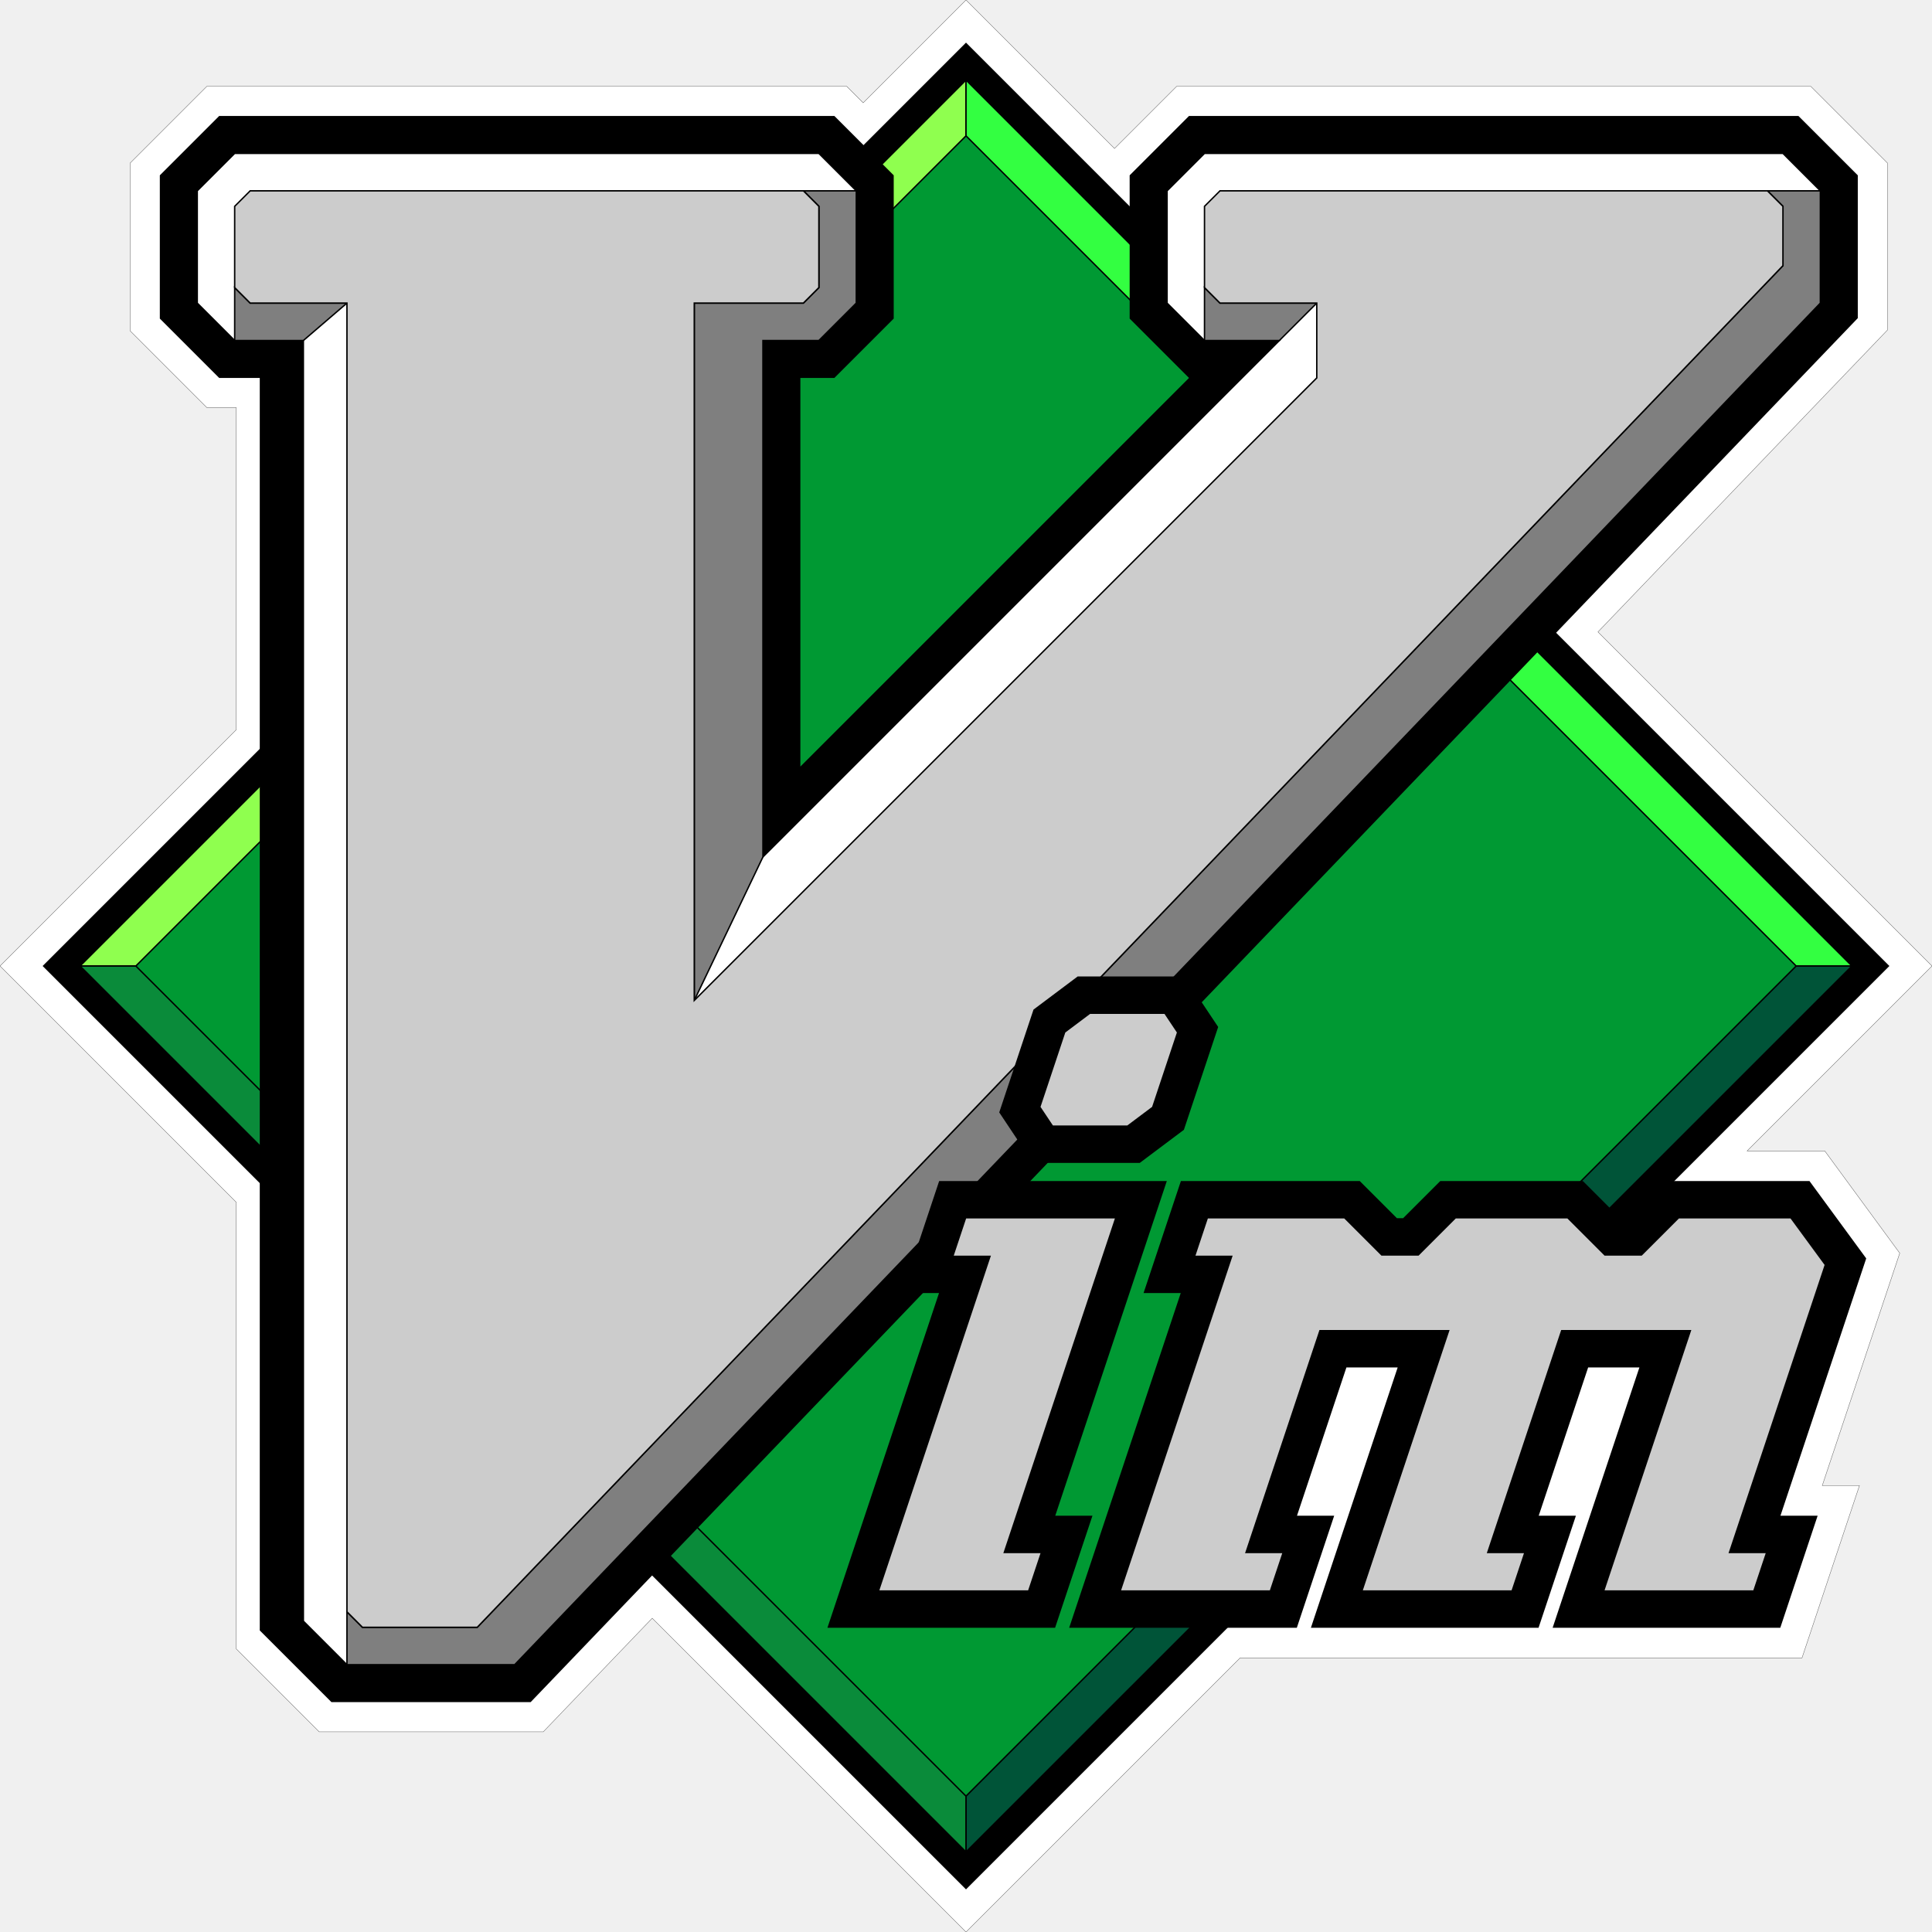
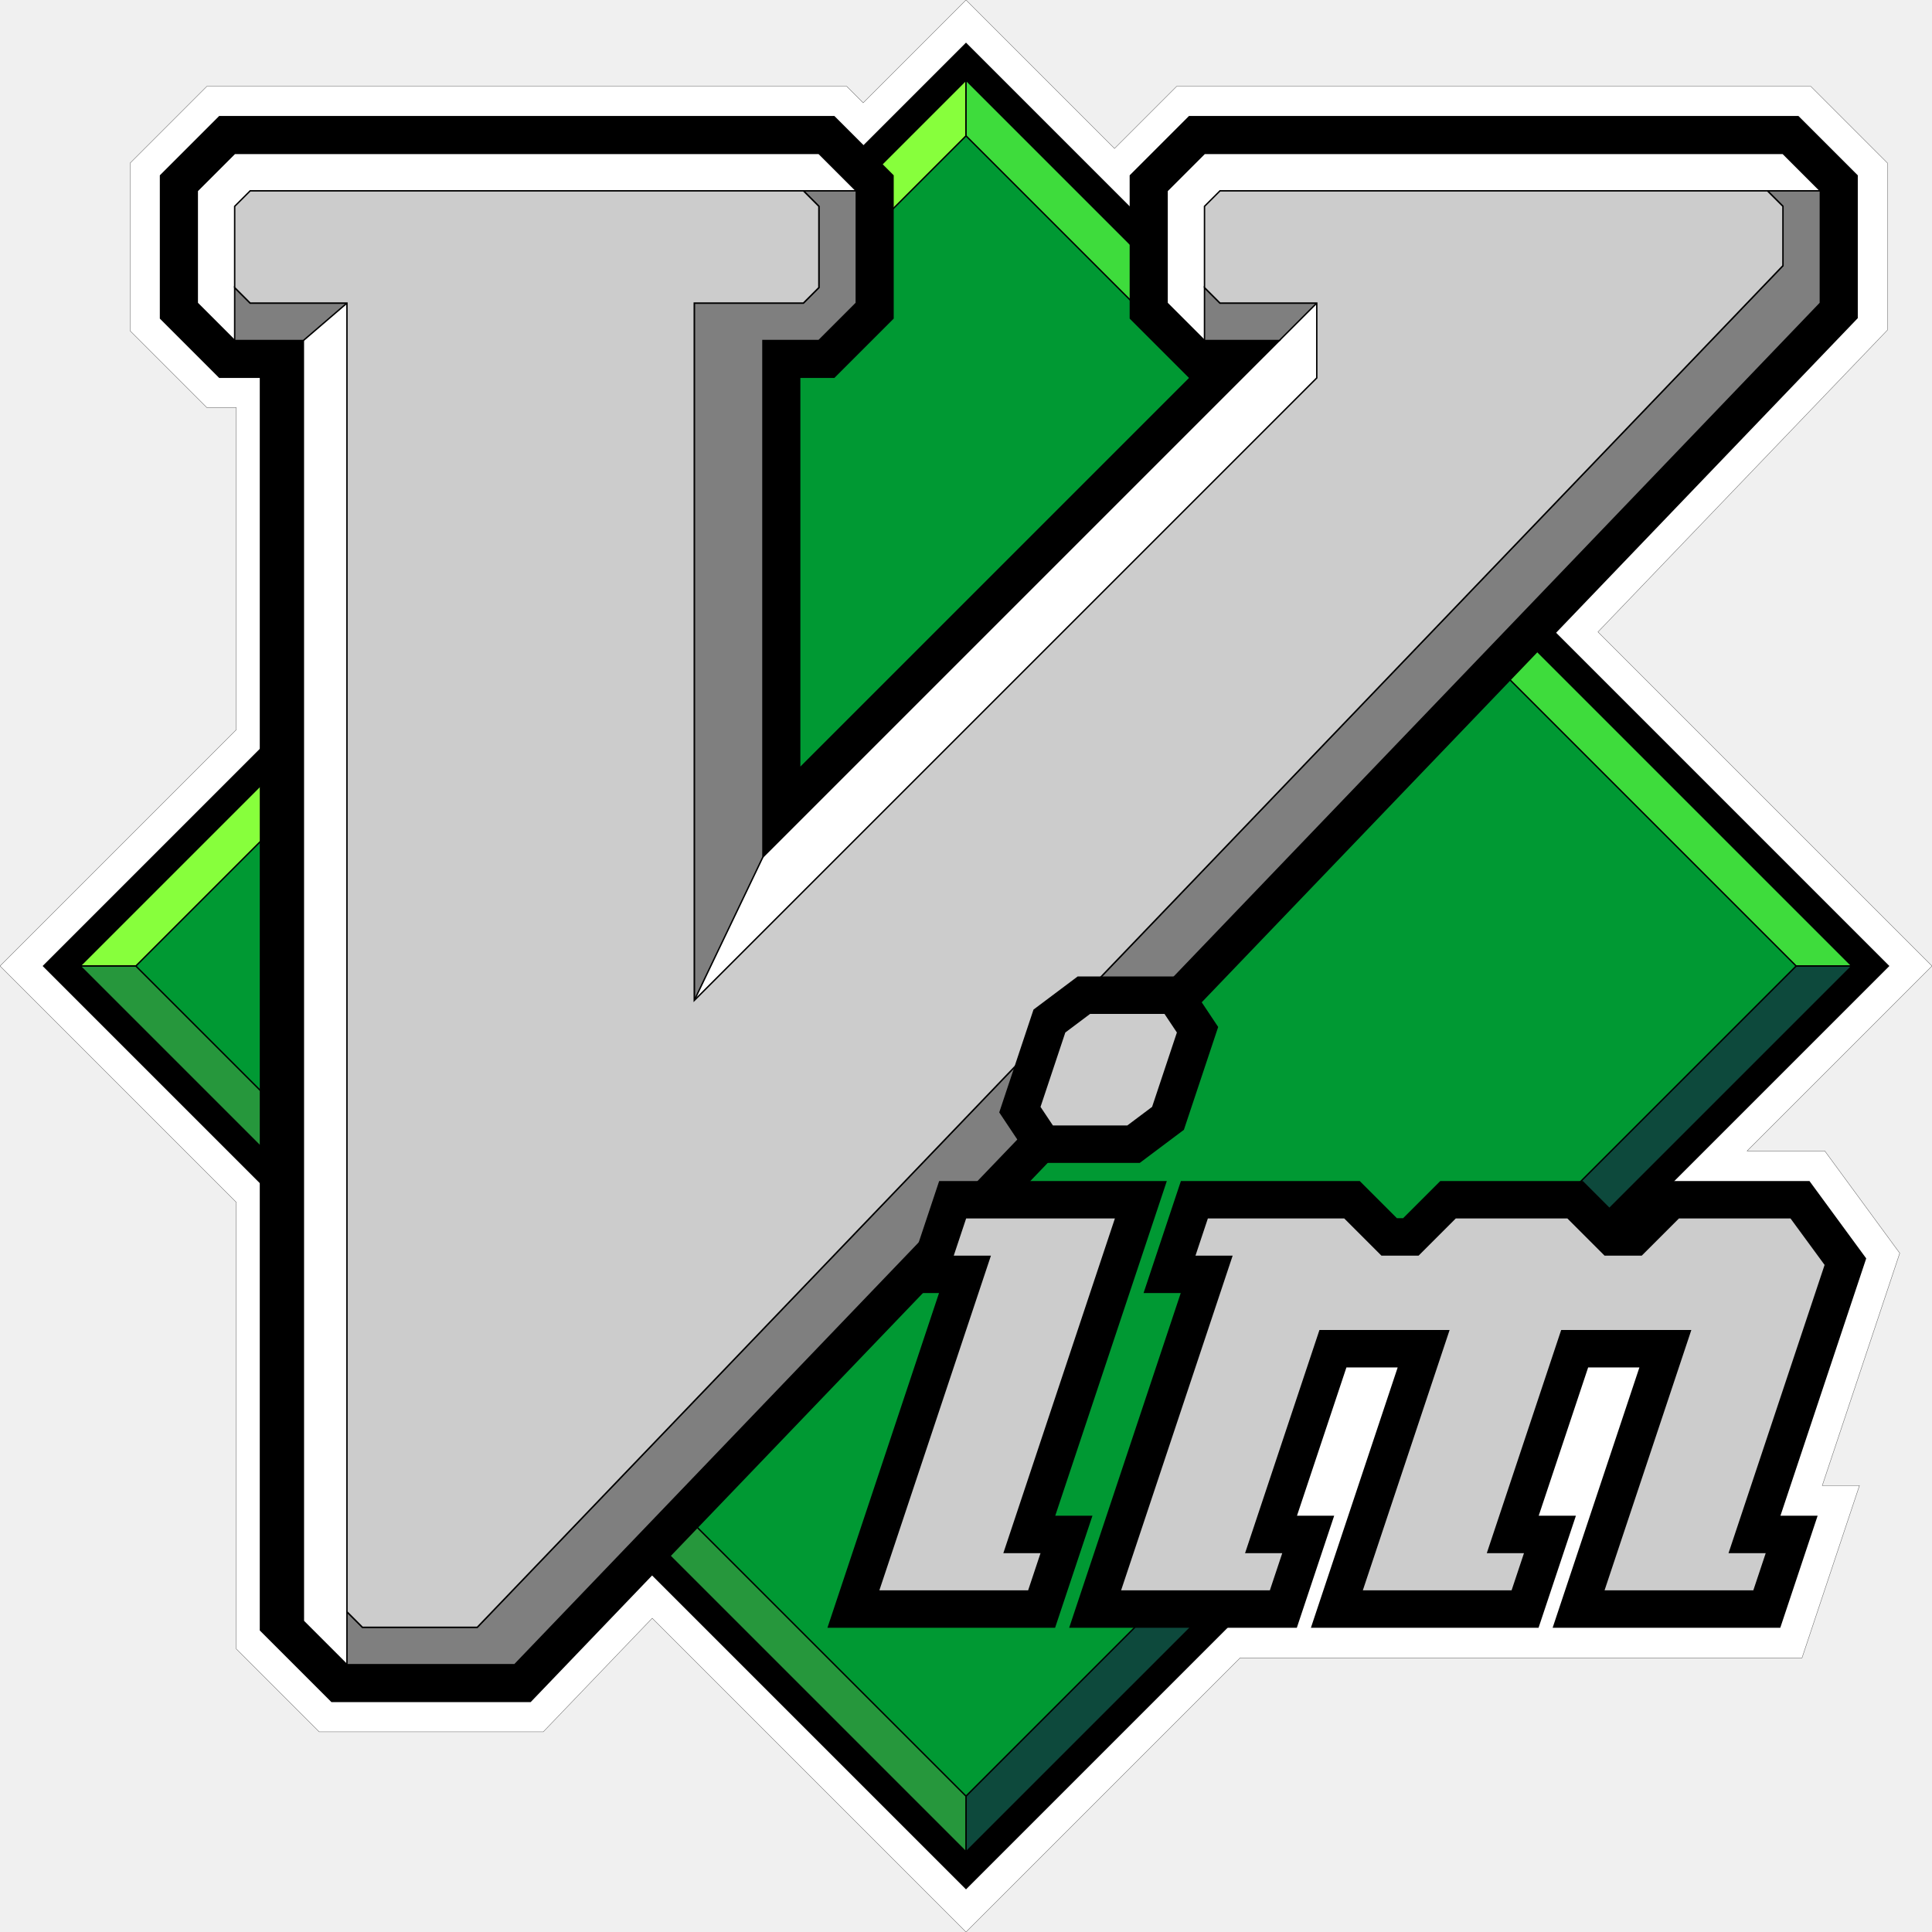
<svg xmlns="http://www.w3.org/2000/svg" viewBox="0 0 293.609 293.609" width="293.609" height="293.609">
  <path d="M19.782,24.776 V50.284 L31.441,61.944 H35.907 V110.898 L0,146.805 35.907,182.712 V250.586 L48.504,263.183 H82.565 L99.117,245.922 146.805,293.609 188.461,251.953 H273.854 L282.583,225.767 H276.931 L288.706,190.444 277.308,174.902 H265.512 L293.609,146.805 242.843,96.039 286.838,50.159 V24.776 L275.179,13.116 H178.827 L169.374,22.569 146.805,0 131.178,15.626 128.668,13.116 H31.441Z" fill="#ffffff" stroke="#444444" stroke-width="0.05" />
  <g id="diamond">
    <path id="diamond_outline" d="M287.133,146.805 146.805,6.477 6.477,146.805 146.805,287.133 192.251,241.686 H170.375 L187.33,190.821 H181.679 L183.562,185.169 H204.285 L209.937,190.821 H215.589 L221.24,185.169 H238.195 L243.482,190.456Z" fill="#000000" />
    <path id="diamond_face" d="M272.967,146.805 146.805,20.643 20.643,146.805 146.805,272.967 178.085,241.686 H170.375 L187.33,190.821 H181.679 L183.562,185.169 H204.285 L209.937,190.821 H215.589 L221.24,185.169 H234.602Z" fill="#009933" />
-     <path id="diamond_bevel_0" d="M146.805,20.643 V12.164 L12.164,146.805 H20.643Z" fill="#8fff4f" stroke="#000000" stroke-width="0.216" />
-     <path id="diamond_bevel_1" d="M272.967,146.805 H281.445 L146.805,12.164 V20.643Z" fill="#33ff41" stroke="#000000" stroke-width="0.216" />
-     <path id="diamond_bevel_2" d="M234.602,185.169 H238.195 L240.638,187.612 281.445,146.805 H272.967Z M146.805,272.967 V281.445 L186.564,241.686 H178.085Z" fill="#005438" stroke="#000000" stroke-width="0.216" />
-     <path id="diamond_bevel_3" d="M20.643,146.805 H12.164 L146.805,281.445 V272.967Z" fill="#0a8b3a" stroke="#000000" stroke-width="0.216" />
+     <path id="diamond_bevel_0" d="M146.805,20.643 V12.164 L12.164,146.805 H20.643Z" fill="#87ff3c" stroke="#000000" stroke-width="0.216" />
+     <path id="diamond_bevel_1" d="M272.967,146.805 H281.445 L146.805,12.164 V20.643Z" fill="#3edc3c" stroke="#000000" stroke-width="0.216" />
+     <path id="diamond_bevel_2" d="M234.602,185.169 H238.195 L240.638,187.612 281.445,146.805 H272.967Z M146.805,272.967 V281.445 L186.564,241.686 H178.085Z" fill="#0d493c" stroke="#000000" stroke-width="0.216" />
+     <path id="diamond_bevel_3" d="M20.643,146.805 H12.164 L146.805,281.445 V272.967Z" fill="#26973c" stroke="#000000" stroke-width="0.216" />
  </g>
  <g id="letter_v">
    <path id="v_outline" d="M24.289,26.643 33.308,17.624 H126.801 L135.82,26.643 V48.417 L126.801,57.436 H121.633 V116.497 L180.694,57.436 171.675,48.417 V26.643 L180.694,17.624 H273.312 L282.331,26.643 V48.348 L80.642,258.676 H50.371 L39.477,247.782 V57.436 H33.308 L24.289,48.417Z" fill="#000000" />
    <path id="v_lit_bevels" d="M29.977,28.999 35.664,23.311 H124.445 L130.133,28.999 V46.061 L124.445,51.749 H115.945 V130.228 L194.425,51.749 H183.05 L177.362,46.061 V28.999 L183.05,23.311 H270.956 L276.643,28.999 V46.061 L78.216,252.988 H52.727 L46.102,246.363 V51.749 H35.664 L29.977,46.061Z" fill="#ffffff" stroke="#000000" stroke-width="0.216" />
    <path id="v_dim_bevel_0" d="M130.133,28.999 V46.061 L124.445,51.749 H115.945 V130.228 L105.508,152.04 V46.061 H122.09 L124.445,43.705 V31.355 L122.09,28.999Z" fill="#7f7f7f" stroke="#000000" stroke-width="0.216" />
    <path id="v_dim_bevel_1" d="M194.425,51.749 H183.05 V43.705 L185.405,46.061 H200.112Z" fill="#7f7f7f" stroke="#000000" stroke-width="0.216" />
    <path id="v_dim_bevel_2" d="M276.643,28.999 V46.061 L78.216,252.988 H52.727 V244.945 L55.083,247.301 H72.529 L270.956,40.374 V31.355 L268.6,28.999Z" fill="#7f7f7f" stroke="#000000" stroke-width="0.216" />
    <path id="v_dim_bevel_3" d="M46.102,51.749 H35.664 V43.705 L38.02,46.061 H52.727Z" fill="#7f7f7f" stroke="#000000" stroke-width="0.216" />
    <path id="v_face" d="M35.664,31.355 38.02,28.999 H122.09 L124.445,31.355 V43.705 L122.09,46.061 H105.508 V152.04 L200.112,57.436 V46.061 H185.405 L183.05,43.705 V31.355 L185.405,28.999 H268.6 L270.956,31.355 V40.374 L72.529,247.301 H55.083 L52.727,244.945 V46.061 H38.02 L35.664,43.705Z" fill="#cccccc" stroke="#000000" stroke-width="0.216" />
  </g>
  <g id="letters_im">
    <path id="im_outline" d="M173.213,176.728 179.919,171.698 185.128,156.07 180.013,148.398 H163.77 L157.064,153.427 151.855,169.055 156.97,176.728Z M160.369,230.347 177.324,179.482 H142.727 L137.052,196.508 H142.703 L125.748,247.374 H160.345 L166.021,230.347Z M202.757,230.347 H197.105 L204.617,207.812 H212.407 L199.22,247.374 H233.817 L239.493,230.347 H233.841 L241.353,207.812 H249.143 L235.956,247.374 H270.553 L276.229,230.347 H270.577 L283.612,191.242 274.988,179.482 H252.795 L247.143,185.133 H246.203 L240.551,179.482 H218.885 L213.233,185.133 H212.293 L206.641,179.482 H179.463 L173.788,196.508 H179.439 L162.484,247.374 H197.081Z" fill="#000000" />
    <path id="im_face" d="M133.639,241.686 150.594,190.821 H144.943 L146.826,185.169 H169.433 L152.478,236.035 H158.13 L156.246,241.686Z M158.13,168.214 161.898,156.911 165.665,154.085 H176.969 L178.853,156.911 175.085,168.214 171.317,171.04 H160.014Z M170.375,241.686 187.33,190.821 H181.679 L183.562,185.169 H204.285 L209.937,190.821 H215.589 L221.24,185.169 H238.195 L243.847,190.821 H249.499 L255.151,185.169 H272.106 L277.286,192.234 262.686,236.035 H268.338 L266.454,241.686 H243.847 L257.034,202.124 H237.254 L225.95,236.035 H231.602 L229.718,241.686 H207.111 L220.298,202.124 H200.518 L189.214,236.035 H194.866 L192.982,241.686Z" fill="#cccccc" />
  </g>
</svg>
